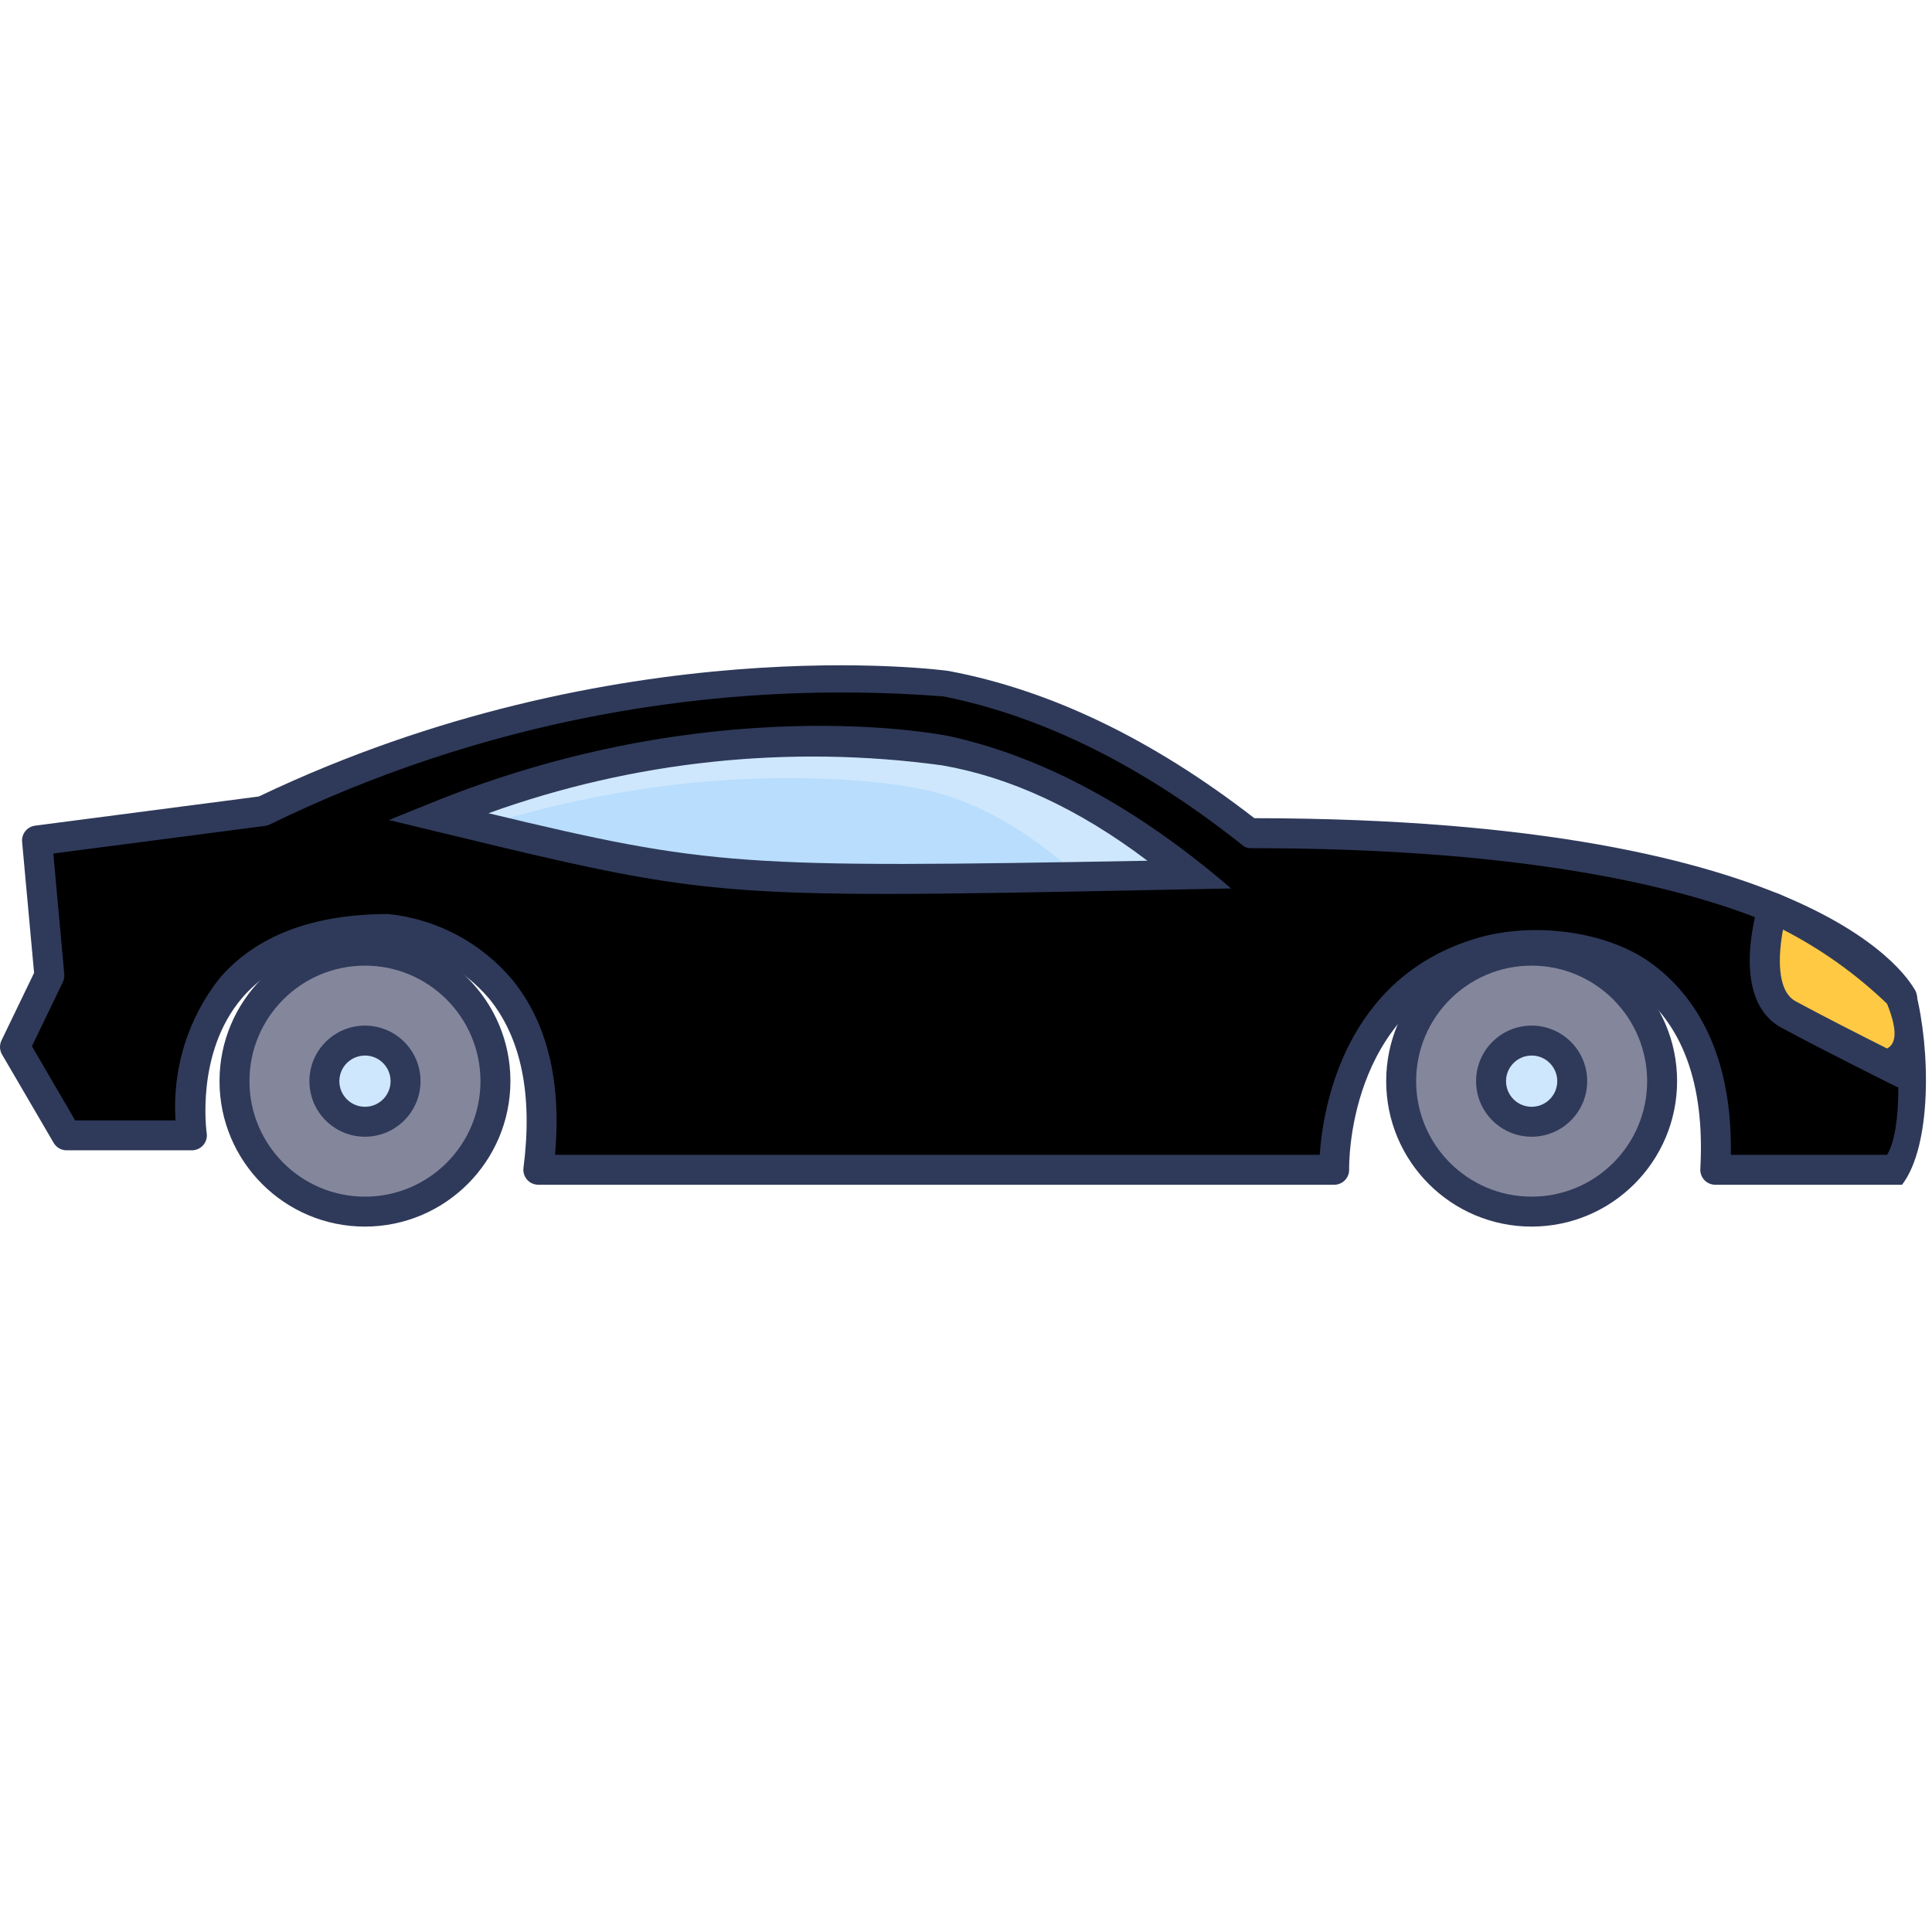
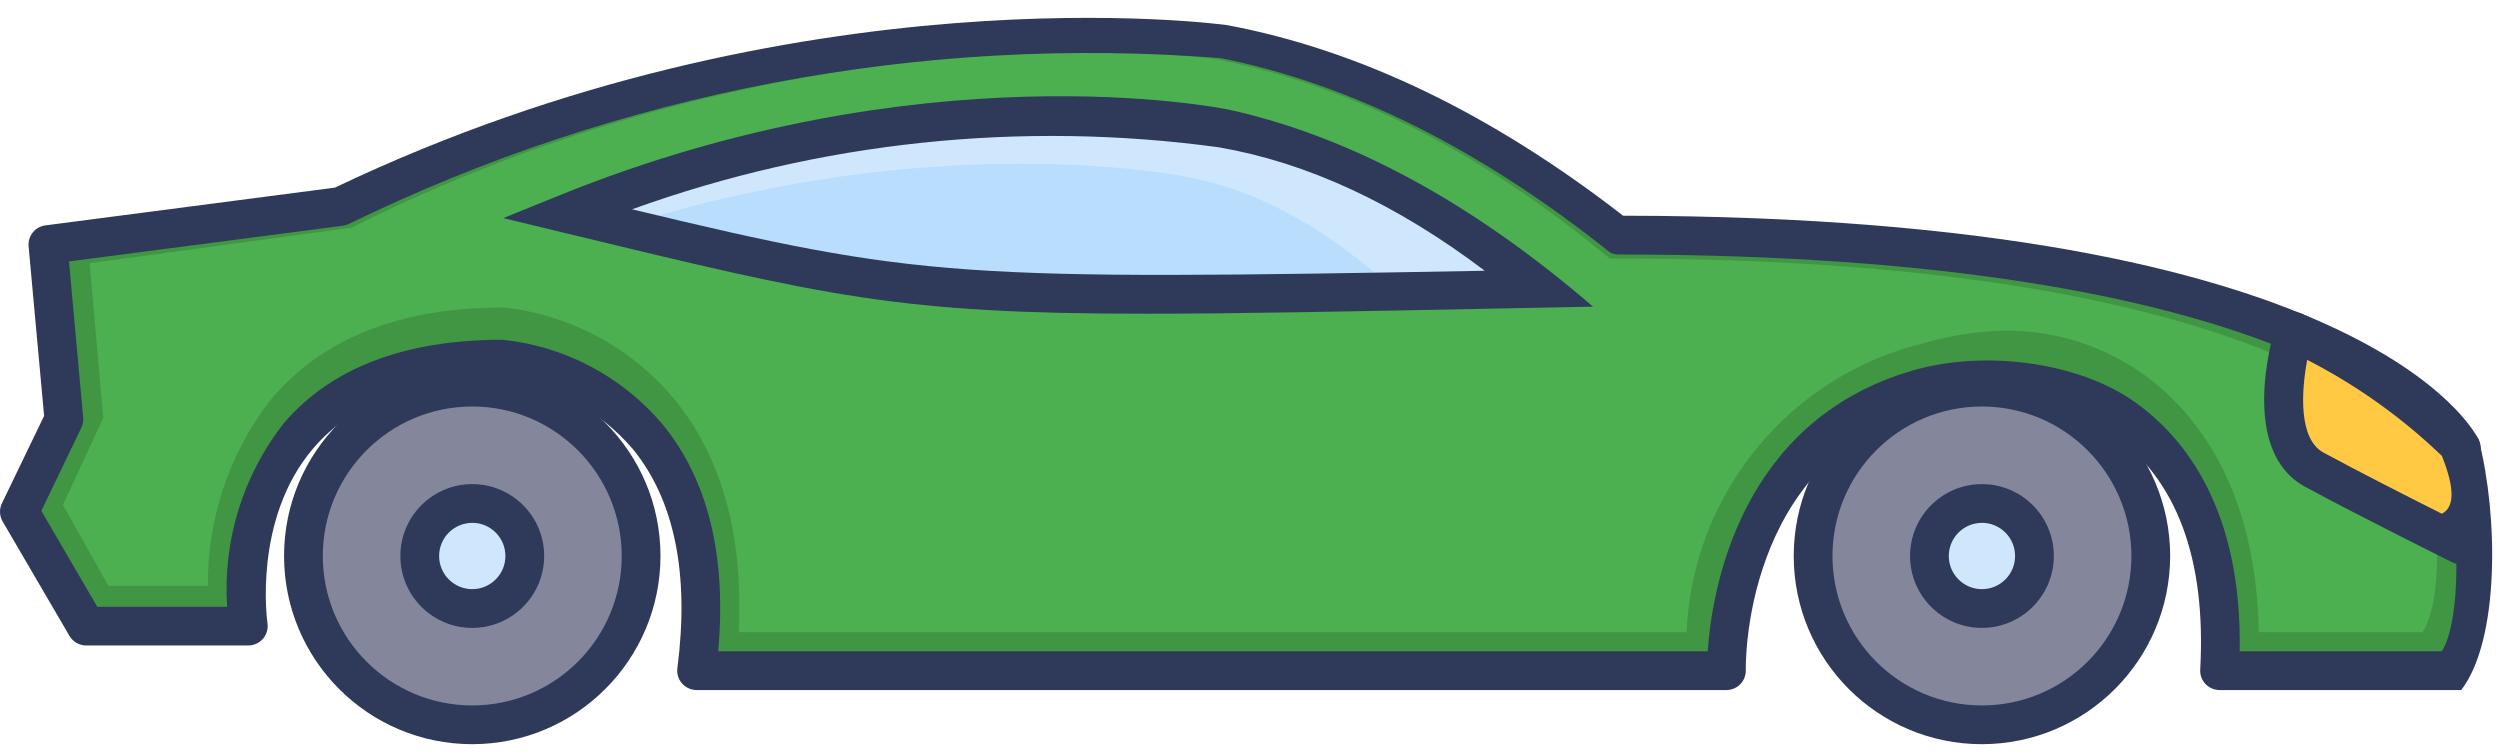
- <svg xmlns="http://www.w3.org/2000/svg" viewBox="0 0 129 128" width="512" height="512">
-   <path d="M 83.523 55.13 Q 73 47 63.18 45.286 s -21.657 -3.117 -45.61 8.368 L 2.477 55.622 l 0.82 9.023 L 1 69.4 l 3.445 5.91 h 8.367 S 10.68 61.529 25.937 61.529 c 0 0 11.977 0.82 10.008 16.078 h 53.139 s 0.673 -11.43 10.861 -14.421 a 11.17 11.17 0 0 1 9.641 1.378 c 2.726 1.941 5.351 5.715 4.946 13.043 H 127 V 66.122 S 121.75 55.13 83.523 55.13 z">
+ <svg xmlns="http://www.w3.org/2000/svg" viewBox="0 43 129 39">
+   <path fill="#409643" d="M 83.523 55.13 Q 73 47 63.18 45.286 s -21.657 -3.117 -45.61 8.368 L 2.477 55.622 l 0.82 9.023 L 1 69.4 l 3.445 5.91 h 8.367 S 10.68 61.529 25.937 61.529 c 0 0 11.977 0.82 10.008 16.078 h 53.139 s 0.673 -11.43 10.861 -14.421 a 11.17 11.17 0 0 1 9.641 1.378 c 2.726 1.941 5.351 5.715 4.946 13.043 H 127 V 66.122 S 121.75 55.13 83.523 55.13 z">
    <animate attributeName="fill" keyTimes="0;0.5;1" values="#409643;#334294;#409643" dur="6s" repeatCount="indefinite" />
  </path>
-   <path d="M 116.554 75.62 c -0.144 -7.389 -3.171 -11.244 -5.817 -13.206 a 12.124 12.124 0 0 0 -7.29 -2.351 a 15.83 15.83 0 0 0 -4.063 0.616 A 16.053 16.053 0 0 0 87.027 75.62 H 38.119 c 0.237 -4.883 -0.826 -8.855 -3.168 -11.831 a 13.375 13.375 0 0 0 -8.878 -4.916 l -0.136 -0.005 c -5.344 0 -9.392 1.628 -12.034 4.839 a 15.476 15.476 0 0 0 -3.176 9.519 H 5.586 l -2.338 -4.175 l 2.077 -4.481 l -0.7 -7.99 l 13.515 -1.836 l 0.287 -0.144 a 85.72 85.72 0 0 1 37.551 -8.916 a 56.781 56.781 0 0 1 6.627 0.343 q 10.395 1.973 20.46 10.315 h 0.455 c 32.214 0 40.169 8.257 41.49 10.005 c 0.99 3.653 0.99 7.653 0 9.273 z">
+   <path fill="#4caf50" d="M 116.554 75.62 c -0.144 -7.389 -3.171 -11.244 -5.817 -13.206 a 12.124 12.124 0 0 0 -7.29 -2.351 a 15.83 15.83 0 0 0 -4.063 0.616 A 16.053 16.053 0 0 0 87.027 75.62 H 38.119 c 0.237 -4.883 -0.826 -8.855 -3.168 -11.831 a 13.375 13.375 0 0 0 -8.878 -4.916 l -0.136 -0.005 c -5.344 0 -9.392 1.628 -12.034 4.839 a 15.476 15.476 0 0 0 -3.176 9.519 H 5.586 l -2.338 -4.175 l 2.077 -4.481 l -0.7 -7.99 l 13.515 -1.836 l 0.287 -0.144 a 85.72 85.72 0 0 1 37.551 -8.916 a 56.781 56.781 0 0 1 6.627 0.343 q 10.395 1.973 20.46 10.315 h 0.455 c 32.214 0 40.169 8.257 41.49 10.005 c 0.99 3.653 0.99 7.653 0 9.273 z">
    <animate attributeName="fill" keyTimes="0;0.5;1" values="#4caf50;#3F51B5;#4caf50" dur="6s" repeatCount="indefinite" />
  </path>
  <path d="M 127 78.606 h -12.469 a 1 1 0 0 1 -1 -1.055 c 0.316 -5.713 -1.207 -9.809 -4.527 -12.173 c -2.383 -1.7 -6.6 -2.266 -9.8 -1.326 c -9.339 2.741 -9.124 13.417 -9.121 13.524 a 1 1 0 0 1 -1 1.03 H 35.945 a 1 1 0 0 1 -0.992 -1.128 c 0.627 -4.861 -0.145 -8.662 -2.293 -11.3 a 10.664 10.664 0 0 0 -6.794 -3.655 c -4.354 0 -7.636 1.21 -9.685 3.592 c -3.15 3.662 -2.388 8.986 -2.38 9.04 a 1 1 0 0 1 -0.988 1.151 H 4.445 a 1 1 0 0 1 -0.864 -0.5 L 0.136 69.908 a 1 1 0 0 1 -0.036 -0.939 l 2.176 -4.509 l -0.8 -8.748 a 1 1 0 0 1 0.867 -1.082 l 14.936 -1.948 c 23.895 -11.4 45.82 -8.417 46.04 -8.386 q 10.217 1.917 20.434 9.834 c 38.207 0.044 43.924 11.09 44.149 11.561 C 128.9 69.569 129 76 127 78.606 z m -11.432 -2 H 126 C 127 75 127 70 126 66.4 c -0.878 -1.3 -8.189 -10.267 -42.477 -10.267 a 1 1 0 0 1 -0.436 -0.1 q -10.043 -8.017 -20.087 -10.033 A 87.131 87.131 0 0 0 18 54.556 a 0.993 0.993 0 0 1 -0.3 0.09 L 3.56 56.49 l 0.733 8.065 a 1 1 0 0 1 -0.1 0.525 l -2.061 4.279 L 5.02 74.31 h 6.7 a 13.853 13.853 0 0 1 2.93 -9.48 c 2.446 -2.854 6.243 -4.3 11.285 -4.3 a 12.508 12.508 0 0 1 8.251 4.362 c 2.349 2.863 3.313 6.8 2.873 11.715 h 51.059 c 0.206 -3.029 1.578 -11.848 10.522 -14.473 c 3.8 -1.115 8.645 -0.436 11.525 1.616 c 2.572 1.83 5.53 5.534 5.403 12.856 z " fill="#2f3a5a" />
  <path d="M 30.226 54.012 c 18.73 4.53 18.474 4.495 49.174 3.888 q -7.588 -6.13 -15.175 -8.259 s -15.425 -3.157 -33.999 4.371 z" fill="#b9ddfc" />
  <path d="M 79.4 57.9 c -2.672 0.05 -5.116 0.1 -7.351 0.139 q -5.454 -4.965 -10.907 -5.93 s -12.542 -2.576 -28.637 2.451 c -0.725 -0.169 -1.48 -0.357 -2.275 -0.546 c 18.576 -7.53 33.993 -4.371 33.993 -4.371 z" fill="#cee7fd" />
  <path d="M 59.143 59.188 c -12.771 0 -16.395 -0.876 -29.962 -4.158 l -3.211 -0.776 l 2.882 -1.168 c 18.644 -7.556 33.933 -4.556 34.576 -4.424 q 9.386 2.08 18.772 10.161 l -4.508 0.089 c -8.018 0.159 -13.892 0.276 -18.549 0.276 z M 32.614 53.8 c 14.822 3.562 16.865 3.665 44 3.171 q -6.864 -5.186 -13.727 -6.371 a 63.809 63.809 0 0 0 -30.273 3.2 z" fill="#2f3a5a" />
  <circle cx="24.369" cy="71.688" r="8.712" fill="#84879c" />
  <path d="M24.369 81.4a9.712 9.712 0 119.712-9.712 9.723 9.723 0 01-9.712 9.712zm0-17.424a7.712 7.712 0 107.712 7.712 7.721 7.721 0 00-7.712-7.713z" fill="#2f3a5a" />
  <circle cx="24.369" cy="71.688" r="2.71" fill="#cee7fd" />
  <path d="M24.369 75.4a3.71 3.71 0 113.71-3.71 3.714 3.714 0 01-3.71 3.71zm0-5.42a1.71 1.71 0 101.71 1.71 1.712 1.712 0 00-1.71-1.712z" fill="#2f3a5a" />
  <circle cx="102.268" cy="71.688" r="8.712" fill="#84879c" />
  <path d="M102.268 81.4a9.712 9.712 0 119.712-9.712 9.723 9.723 0 01-9.712 9.712zm0-17.424a7.712 7.712 0 107.712 7.712 7.721 7.721 0 00-7.712-7.713z" fill="#2f3a5a" />
  <circle cx="102.268" cy="71.688" r="2.71" fill="#cee7fd" />
  <path d="M102.268 75.4a3.71 3.71 0 113.71-3.71 3.714 3.714 0 01-3.71 3.71zm0-5.42a1.71 1.71 0 101.71 1.71 1.712 1.712 0 00-1.71-1.712z" fill="#2f3a5a" />
  <path d="M118.378 60.1s-1.74 5.622 1.039 7.13S127 71.125 127 71.125v-5a29.268 29.268 0 00-8.622-6.025z" fill="#ffc943" />
  <path d="M 127 72.125 a 1 1 0 0 1 -0.444 -0.1 c -0.048 -0.024 -4.852 -2.408 -7.615 -3.909 c -3.4 -1.847 -1.721 -7.649 -1.518 -8.305 a 1 1 0 0 1 1.4 -0.6 a 30.059 30.059 0 0 1 8.935 6.258 a 1 1 0 0 1 0.248 0.659 v 5 a 1 1 0 0 1 -1 1 z m -7.948 -10.555 c -0.31 1.646 -0.454 4.081 0.842 4.785 c 1.794 0.974 4.468 2.33 6.105 3.153 q 1.001 -0.508 0 -2.986 a 29.379 29.379 0 0 0 -6.947 -4.952 z" fill="#2f3a5a" />
</svg>
